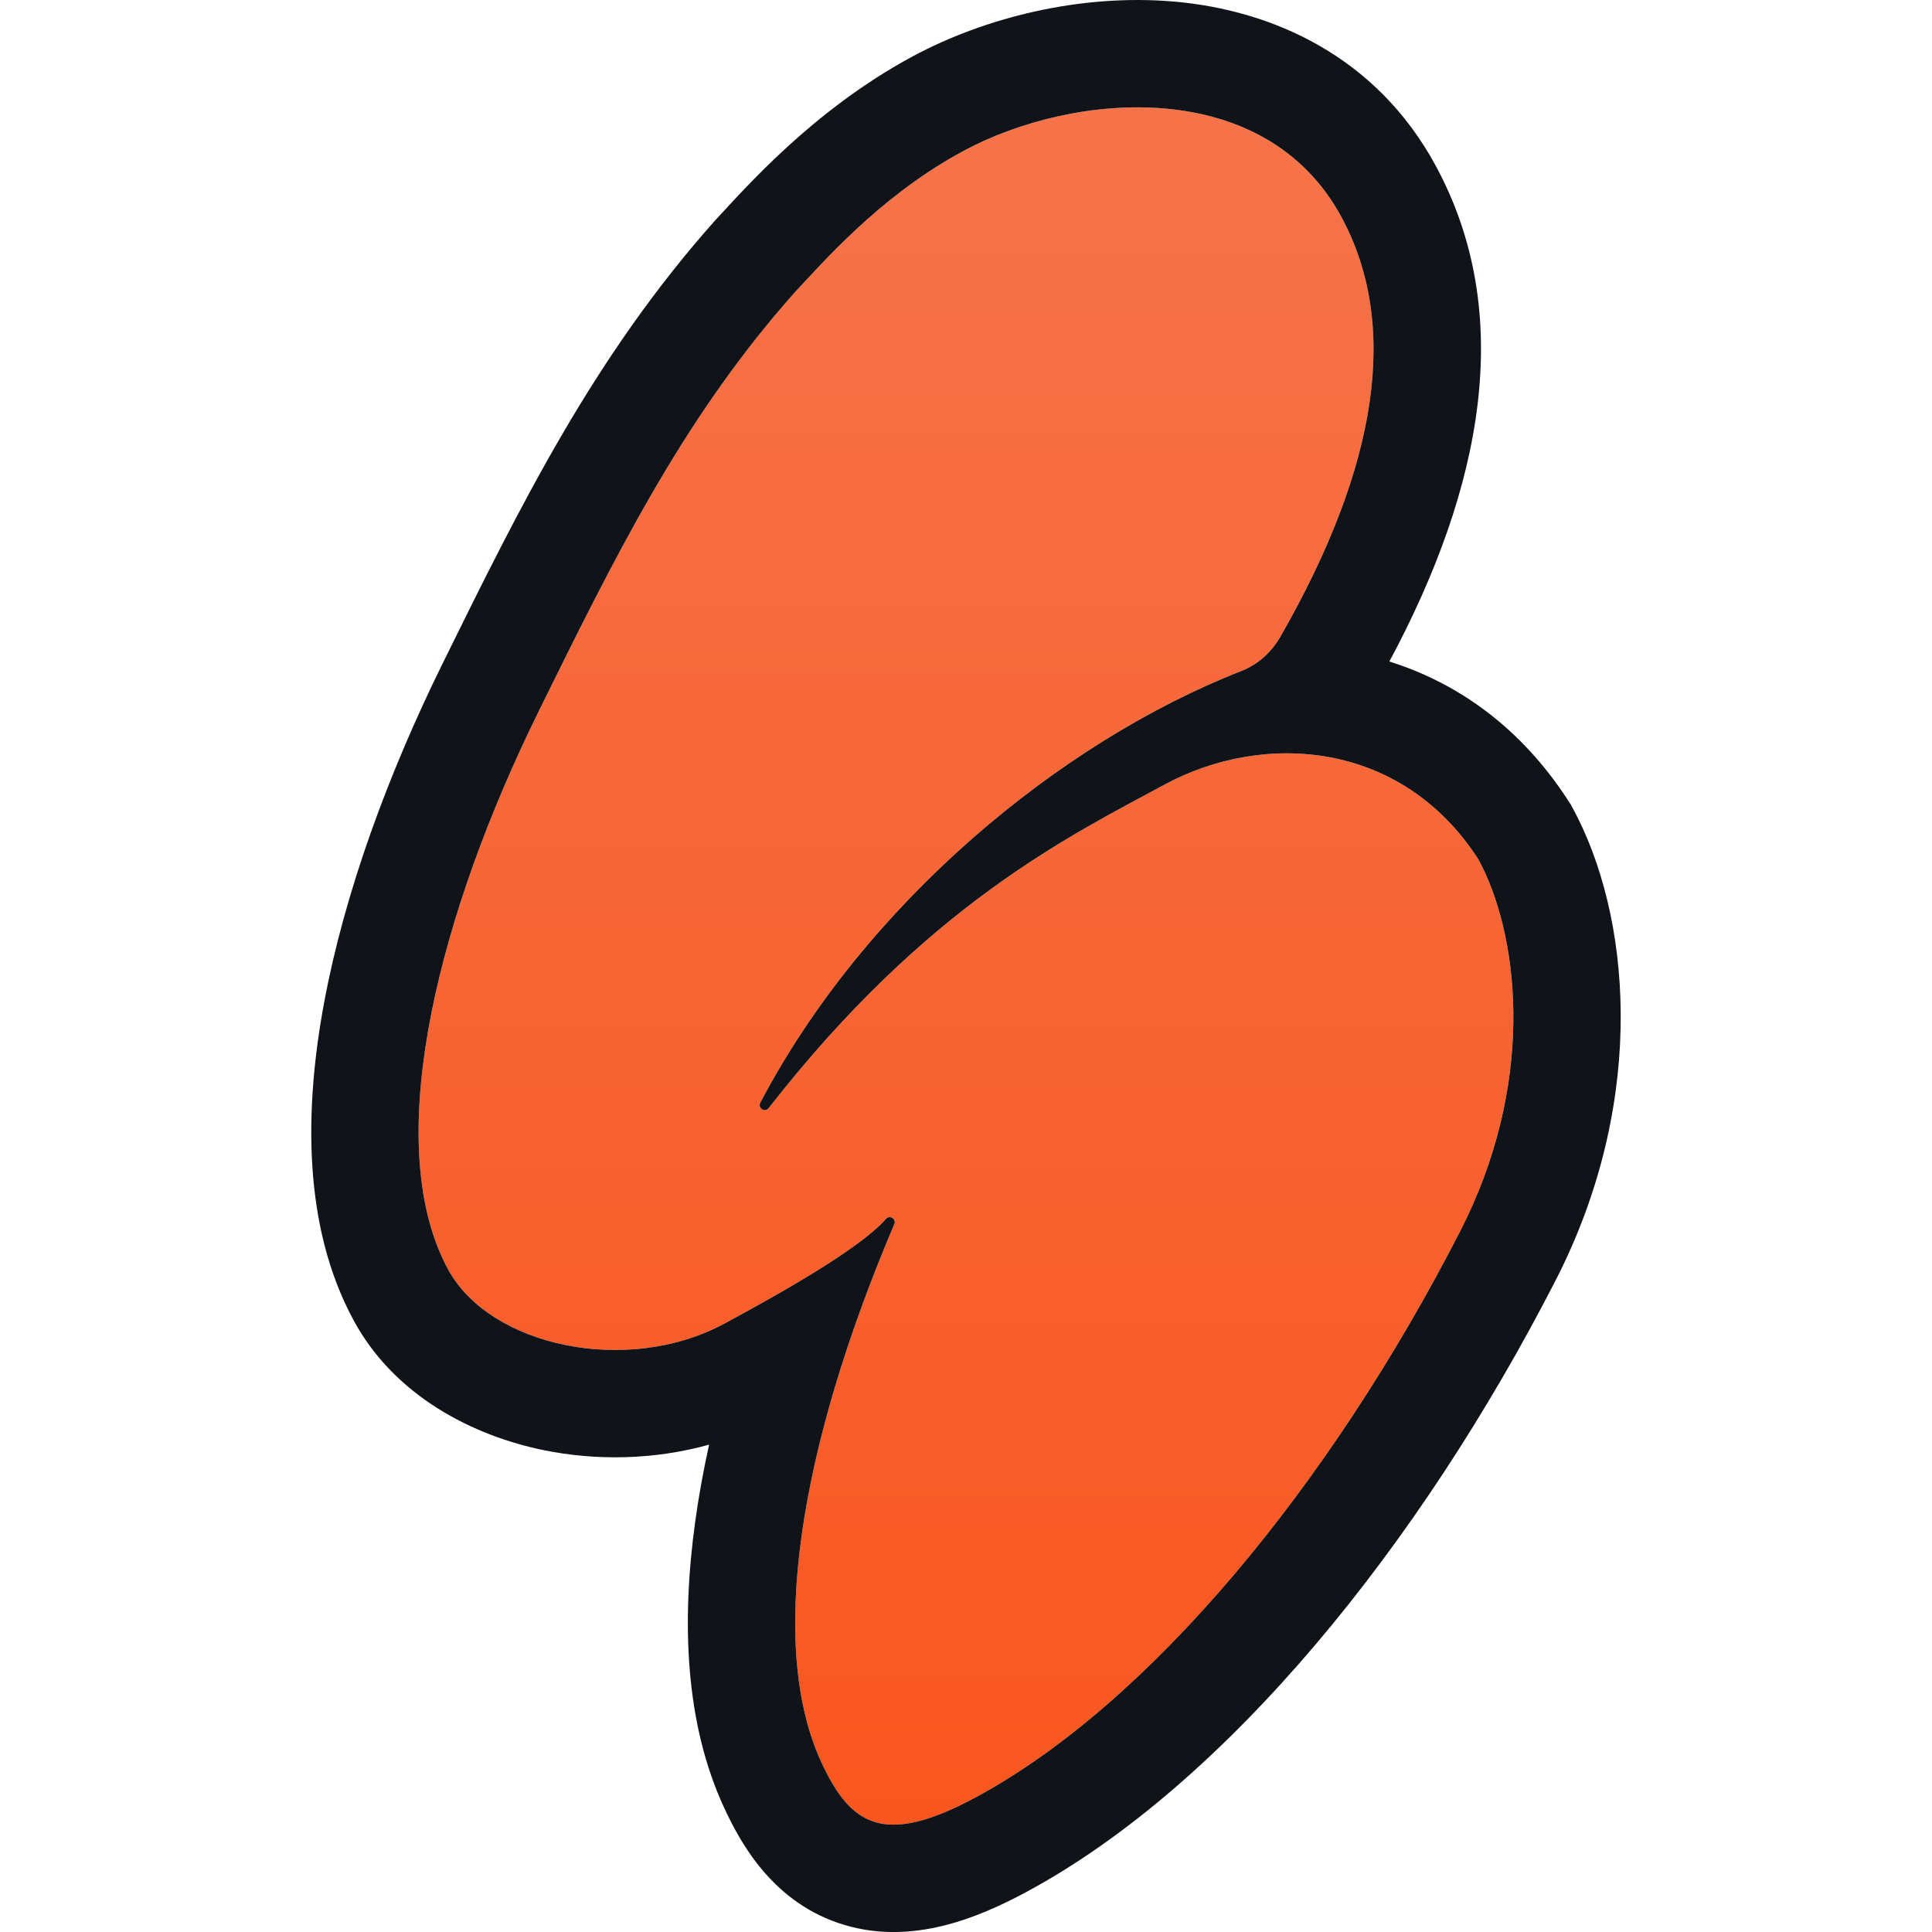
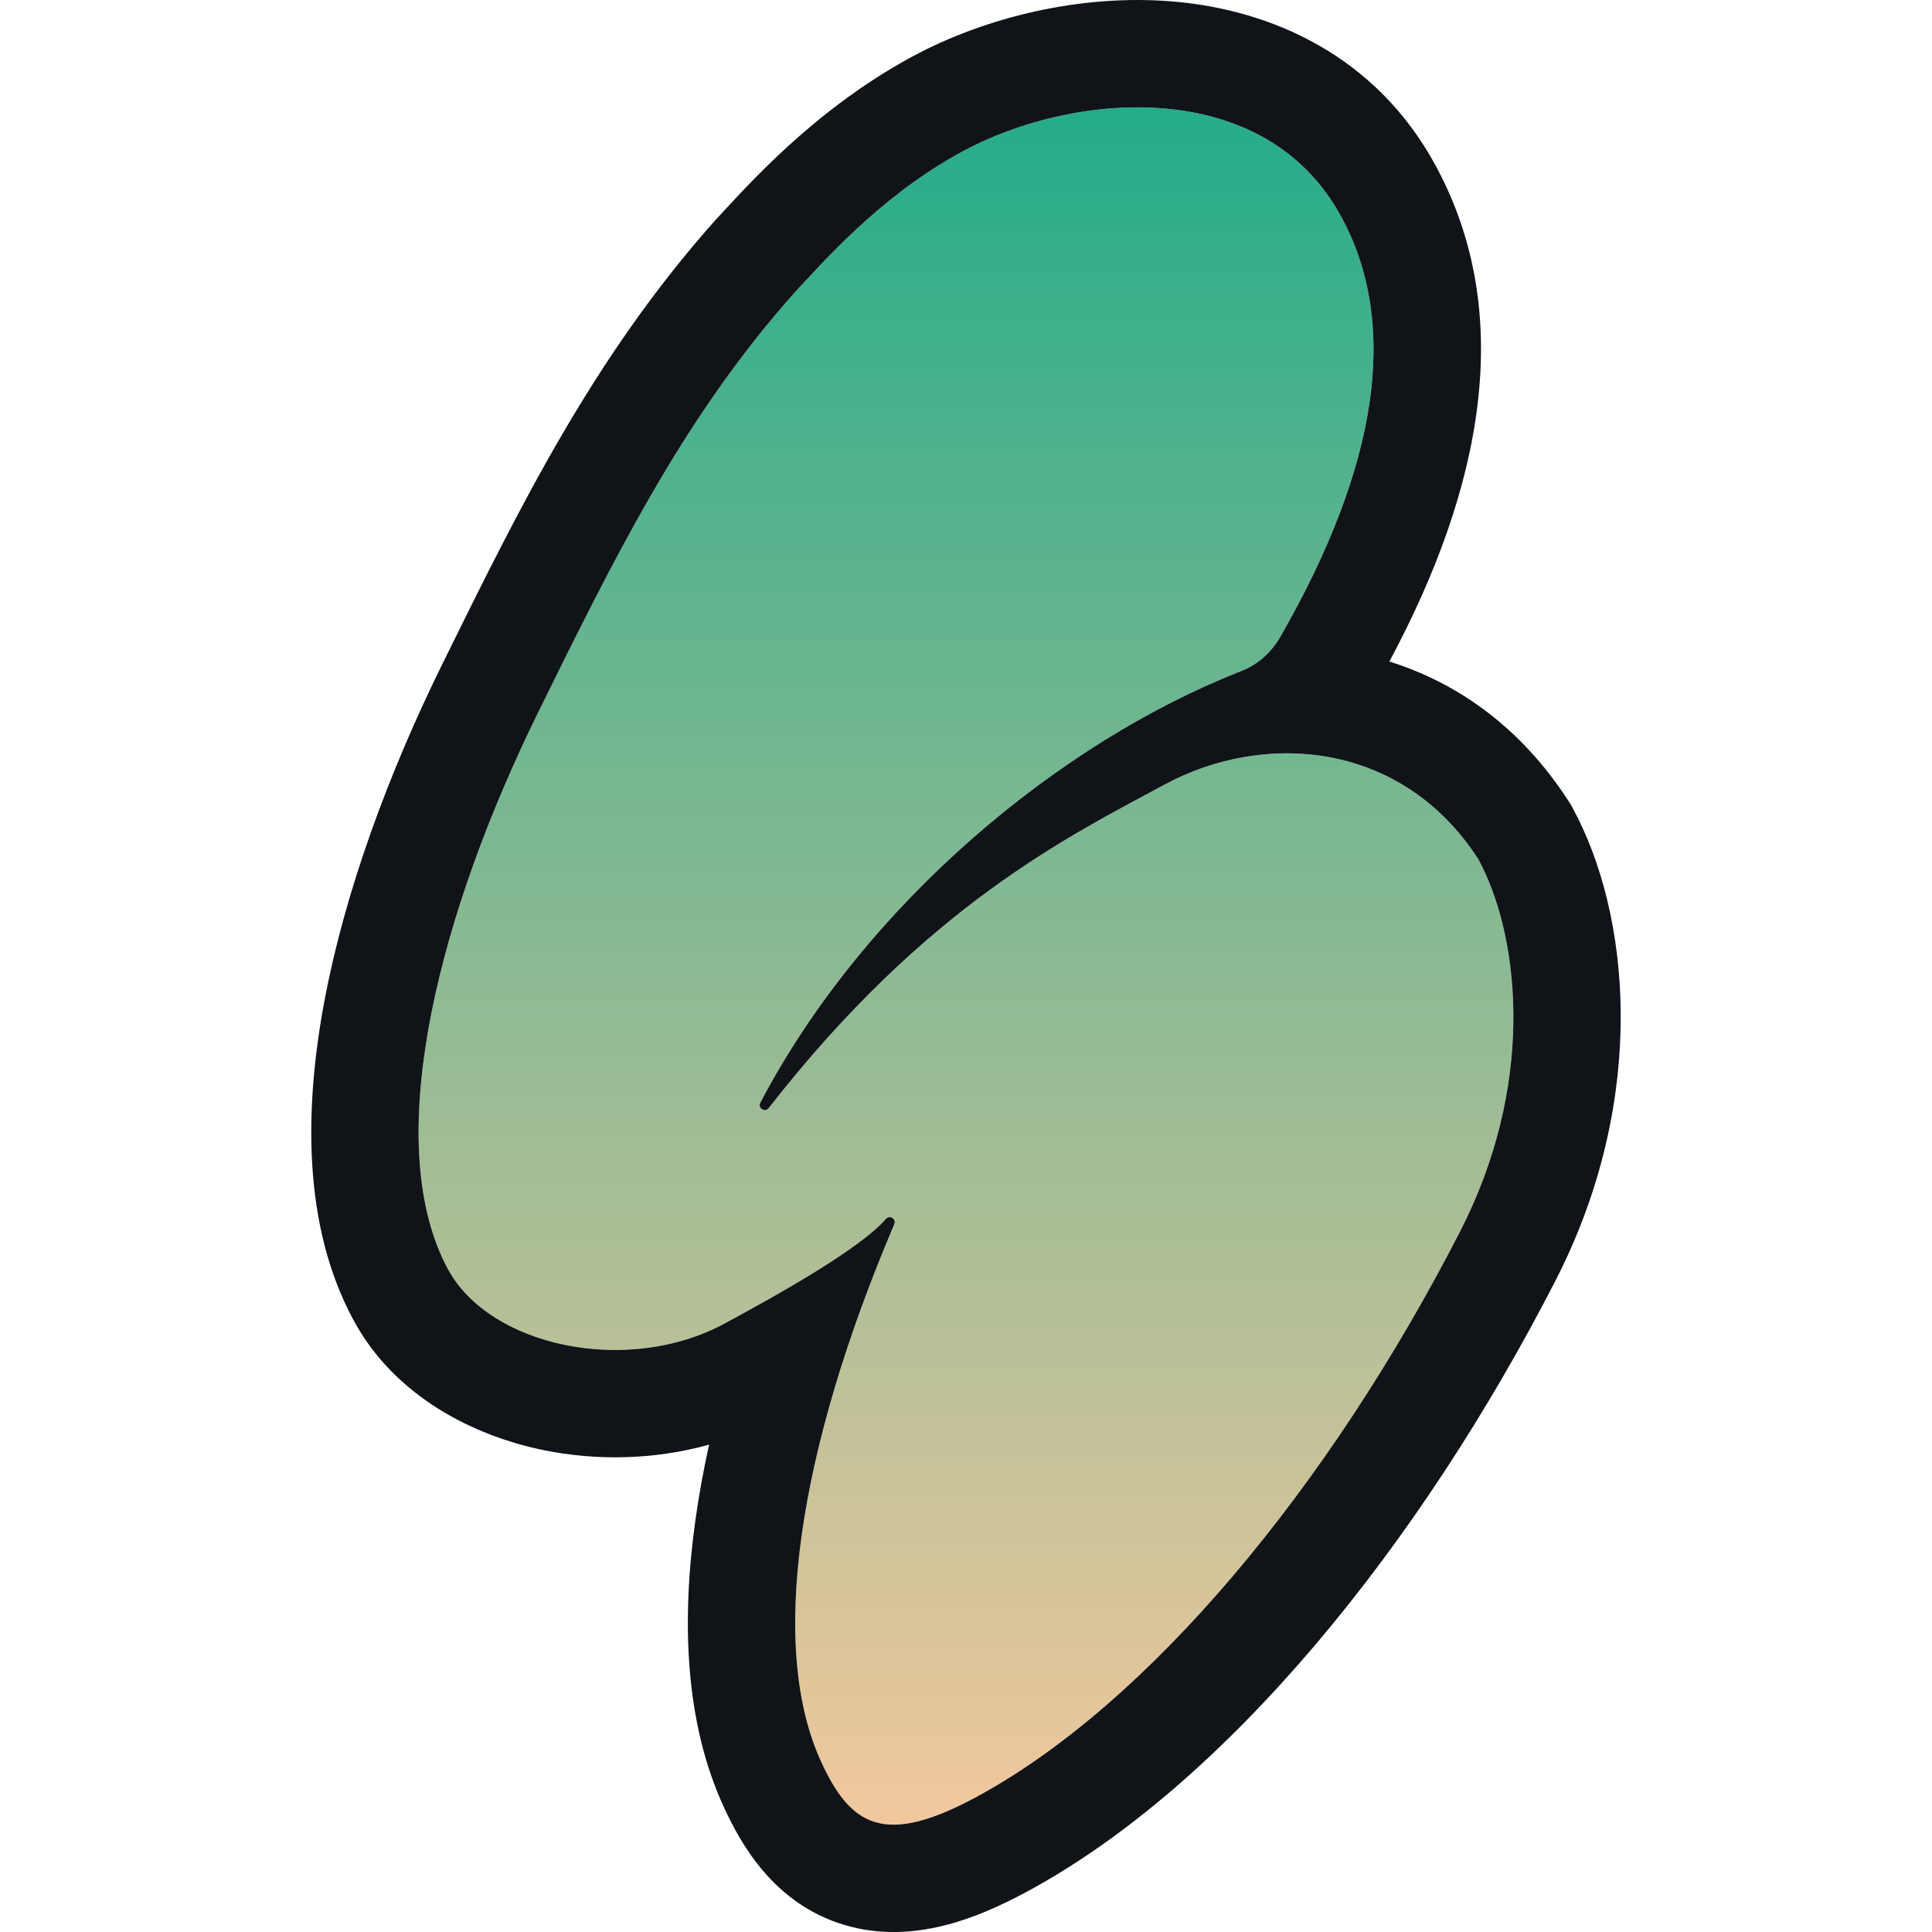
<svg xmlns="http://www.w3.org/2000/svg" width="180" height="180" viewBox="0 0 180 180" fill="none">
  <path d="M89.746 14.07C82.083 18.201 76.816 24.291 74.035 27.252C63.772 38.803 57.539 51.365 50.223 66.202C40.607 85.707 35.487 106.722 41.747 118.267C45.636 125.439 58.425 128.205 67.493 123.317C72.451 120.644 80.127 116.347 82.542 113.563C82.888 113.163 83.528 113.564 83.32 114.052C74.32 135.21 71.56 153.494 76.543 164.227C79.268 170.094 82.374 172.053 90.91 167.451C106.996 158.779 123.81 138.554 136.03 114.737C143.2 100.764 141.542 87.076 137.741 80.067C130.583 68.965 117.724 68.126 108.538 73.079C99.492 77.956 86.31 84.402 71.616 103.239C71.266 103.688 70.572 103.239 70.837 102.733C80.572 84.212 98.704 69.149 115.664 62.513C117.206 61.909 118.465 60.759 119.29 59.325C128.465 43.326 130.382 30.185 124.968 20.199C117.839 7.052 100.087 8.495 89.746 14.07Z" fill="url(#paint0_linear_3998_5)" />
  <path d="M85.001 5.268C91.712 1.649 100.678 -0.623 109.443 0.152C118.464 0.95 128.192 5.167 133.758 15.433C141.259 29.266 138.118 45.461 129.443 61.633C135.528 63.535 141.251 67.439 145.641 73.888L146.146 74.648L146.351 74.967L146.532 75.301C151.909 85.218 153.469 102.025 145.322 118.517L144.927 119.302C132.289 143.934 114.297 166.204 95.656 176.254C91.045 178.74 84.975 181.213 78.703 179.352C72.049 177.379 68.994 171.713 67.473 168.438C63.84 160.613 63.461 151.163 64.784 141.669C65.104 139.368 65.533 137.007 66.064 134.595C60.887 136.036 55.506 136.092 50.69 135.115C44.122 133.783 36.788 130.101 32.956 123.033C28.193 114.249 28.352 103.328 30.201 93.391C32.113 83.115 36.166 72.099 41.254 61.78H41.255C48.494 47.098 55.265 33.323 66.559 20.61L66.651 20.507L66.747 20.405C69.239 17.752 75.632 10.319 85.001 5.268ZM124.967 20.199C117.839 7.052 100.087 8.495 89.746 14.07L89.035 14.463C81.757 18.579 76.729 24.384 74.035 27.252L73.085 28.338C63.382 39.59 57.31 51.828 50.223 66.202L49.335 68.035C40.298 87.011 35.683 107.082 41.747 118.267C45.636 125.439 58.425 128.205 67.493 123.316C72.451 120.643 80.127 116.347 82.542 113.562C82.888 113.163 83.528 113.564 83.32 114.052C74.32 135.21 71.56 153.494 76.544 164.227C79.268 170.094 82.374 172.053 90.91 167.451C106.996 158.778 123.81 138.554 136.03 114.736C142.976 101.2 141.636 87.932 138.09 80.743L137.741 80.067C130.583 68.965 117.724 68.126 108.538 73.079C99.492 77.956 86.31 84.402 71.616 103.239C71.266 103.687 70.573 103.239 70.837 102.733C80.572 84.213 98.704 69.149 115.664 62.513C117.206 61.909 118.465 60.759 119.29 59.324C128.464 43.325 130.382 30.184 124.967 20.199Z" fill="#101419" />
  <defs>
    <linearGradient id="paint0_linear_3998_5" x1="90" y1="10.001" x2="90" y2="170.001" gradientUnits="userSpaceOnUse">
-       <stop stop-color="#F6734A" />
-       <stop offset="1" stop-color="#F9561F" />
+       <stop stop-color="#25AC89" />
+       <stop offset="1" stop-color="#F2C89D" />
    </linearGradient>
  </defs>
</svg>
